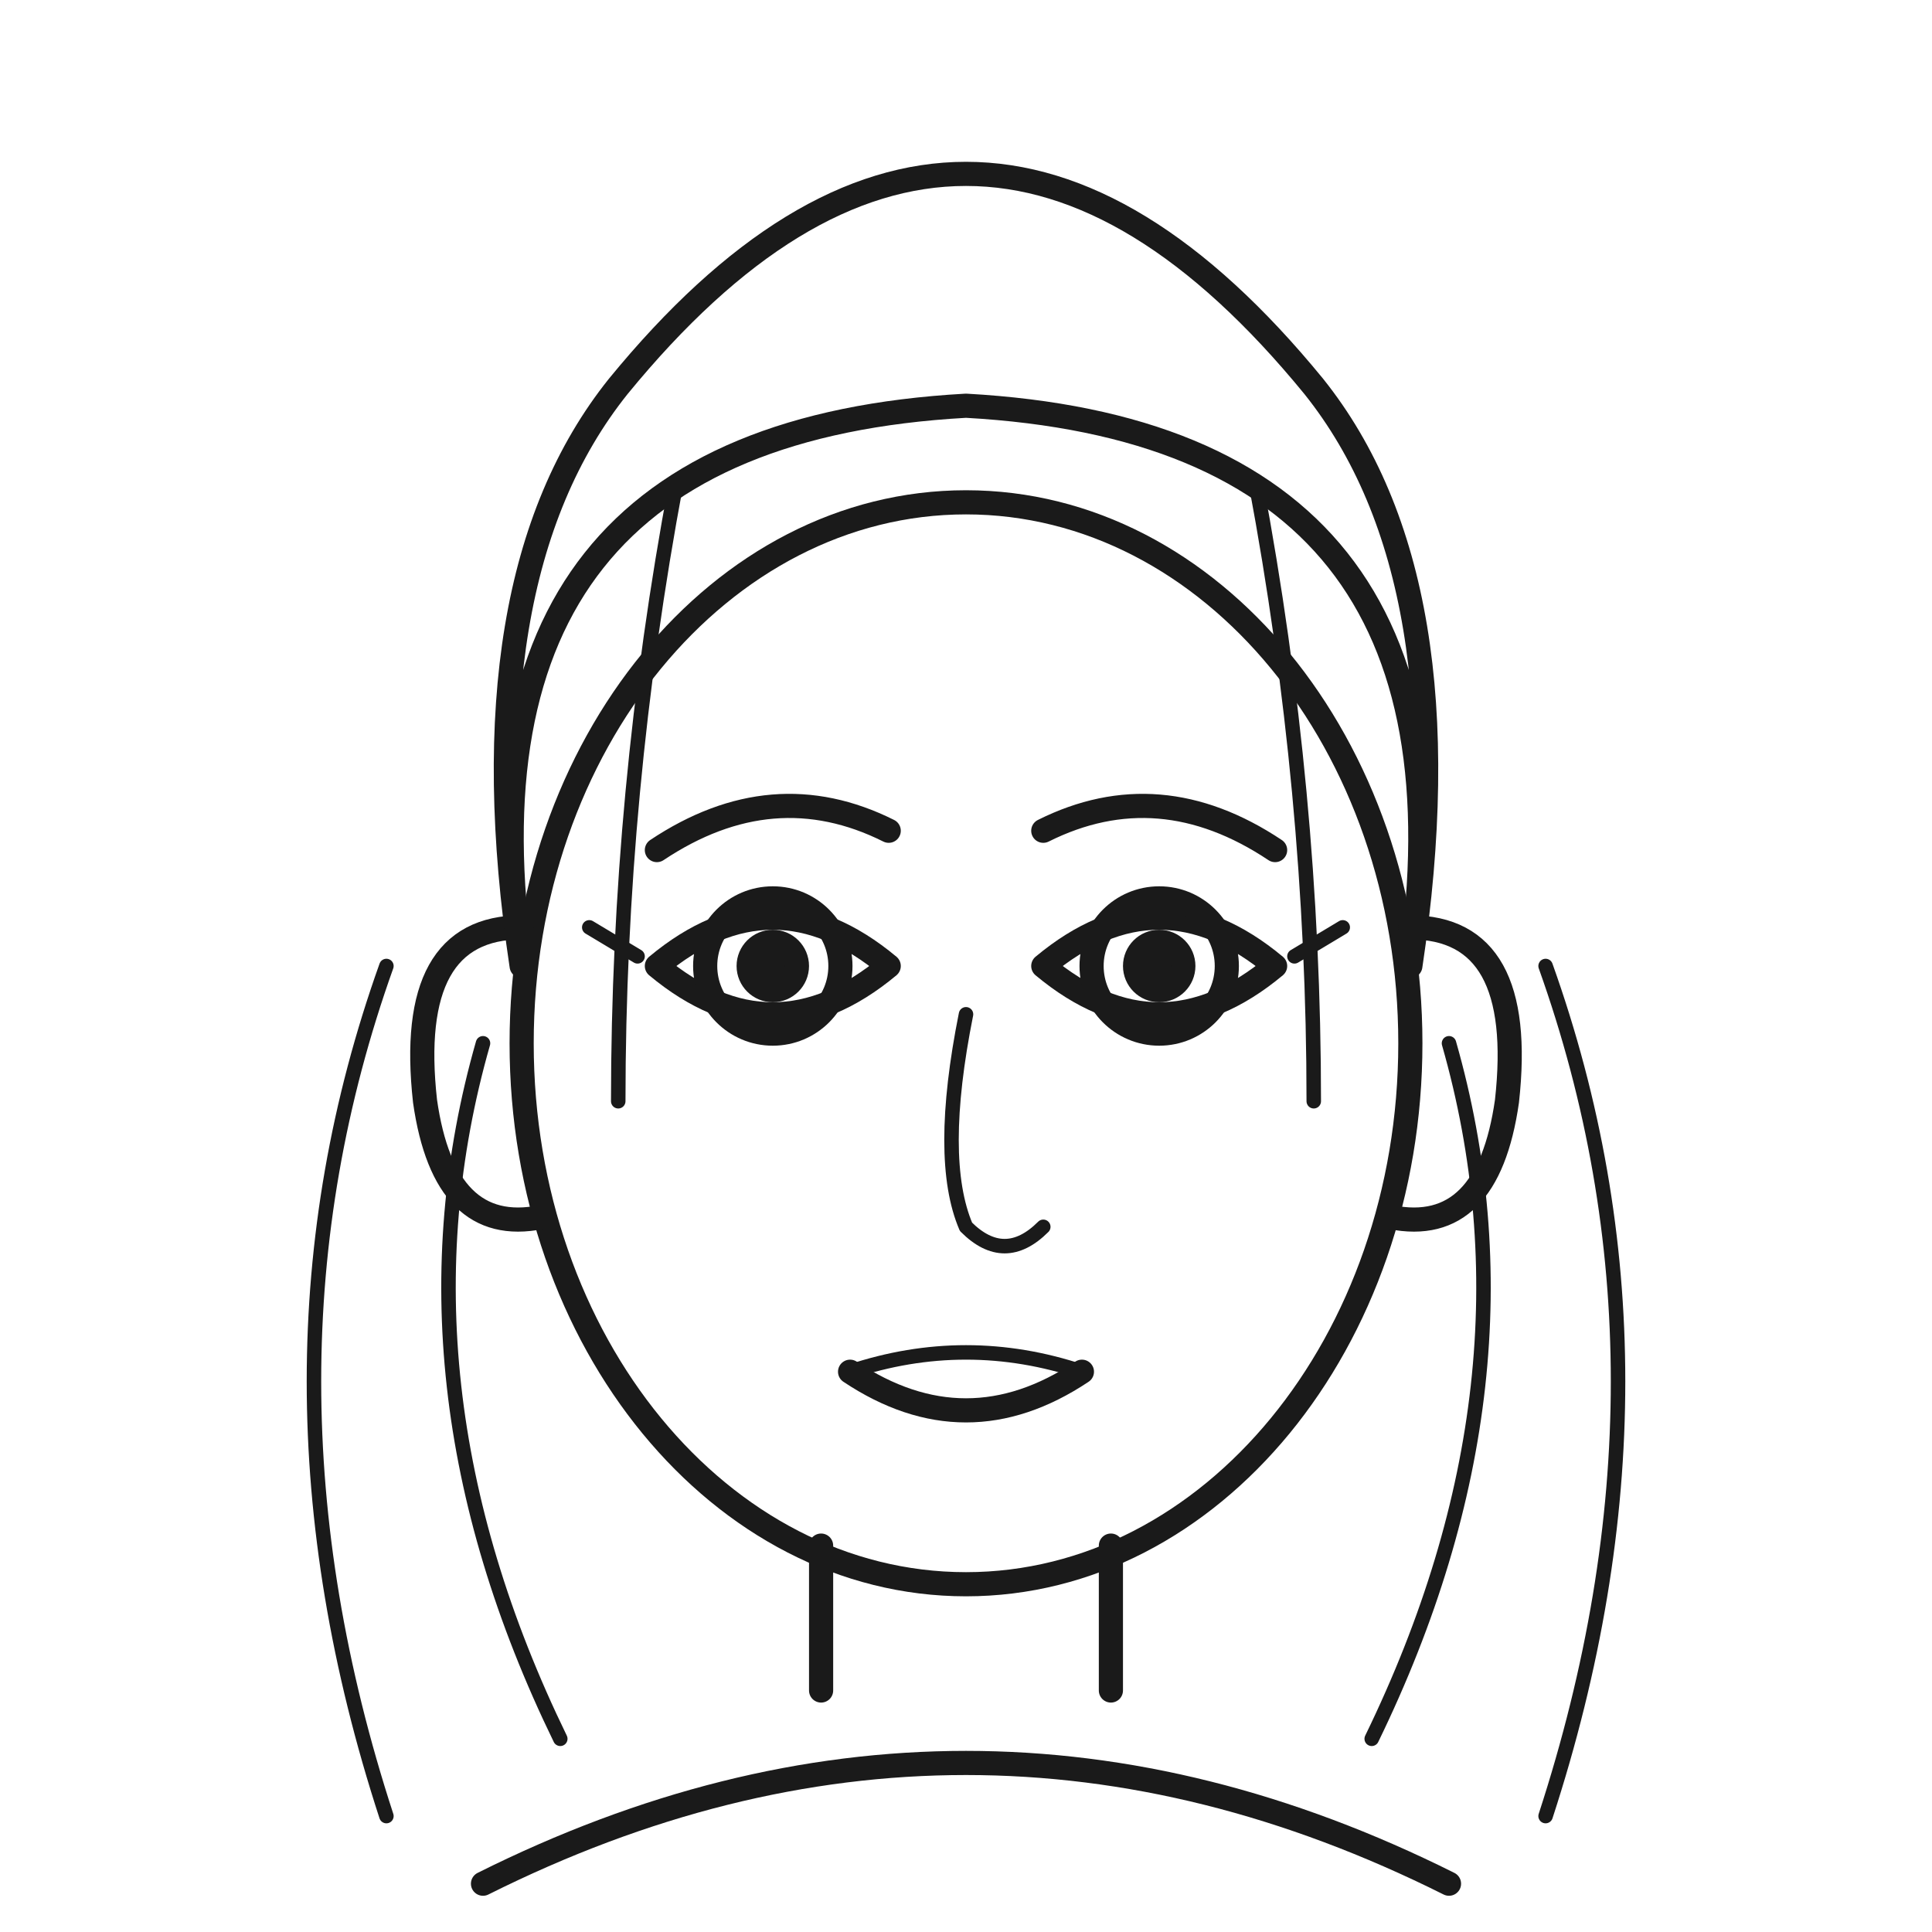
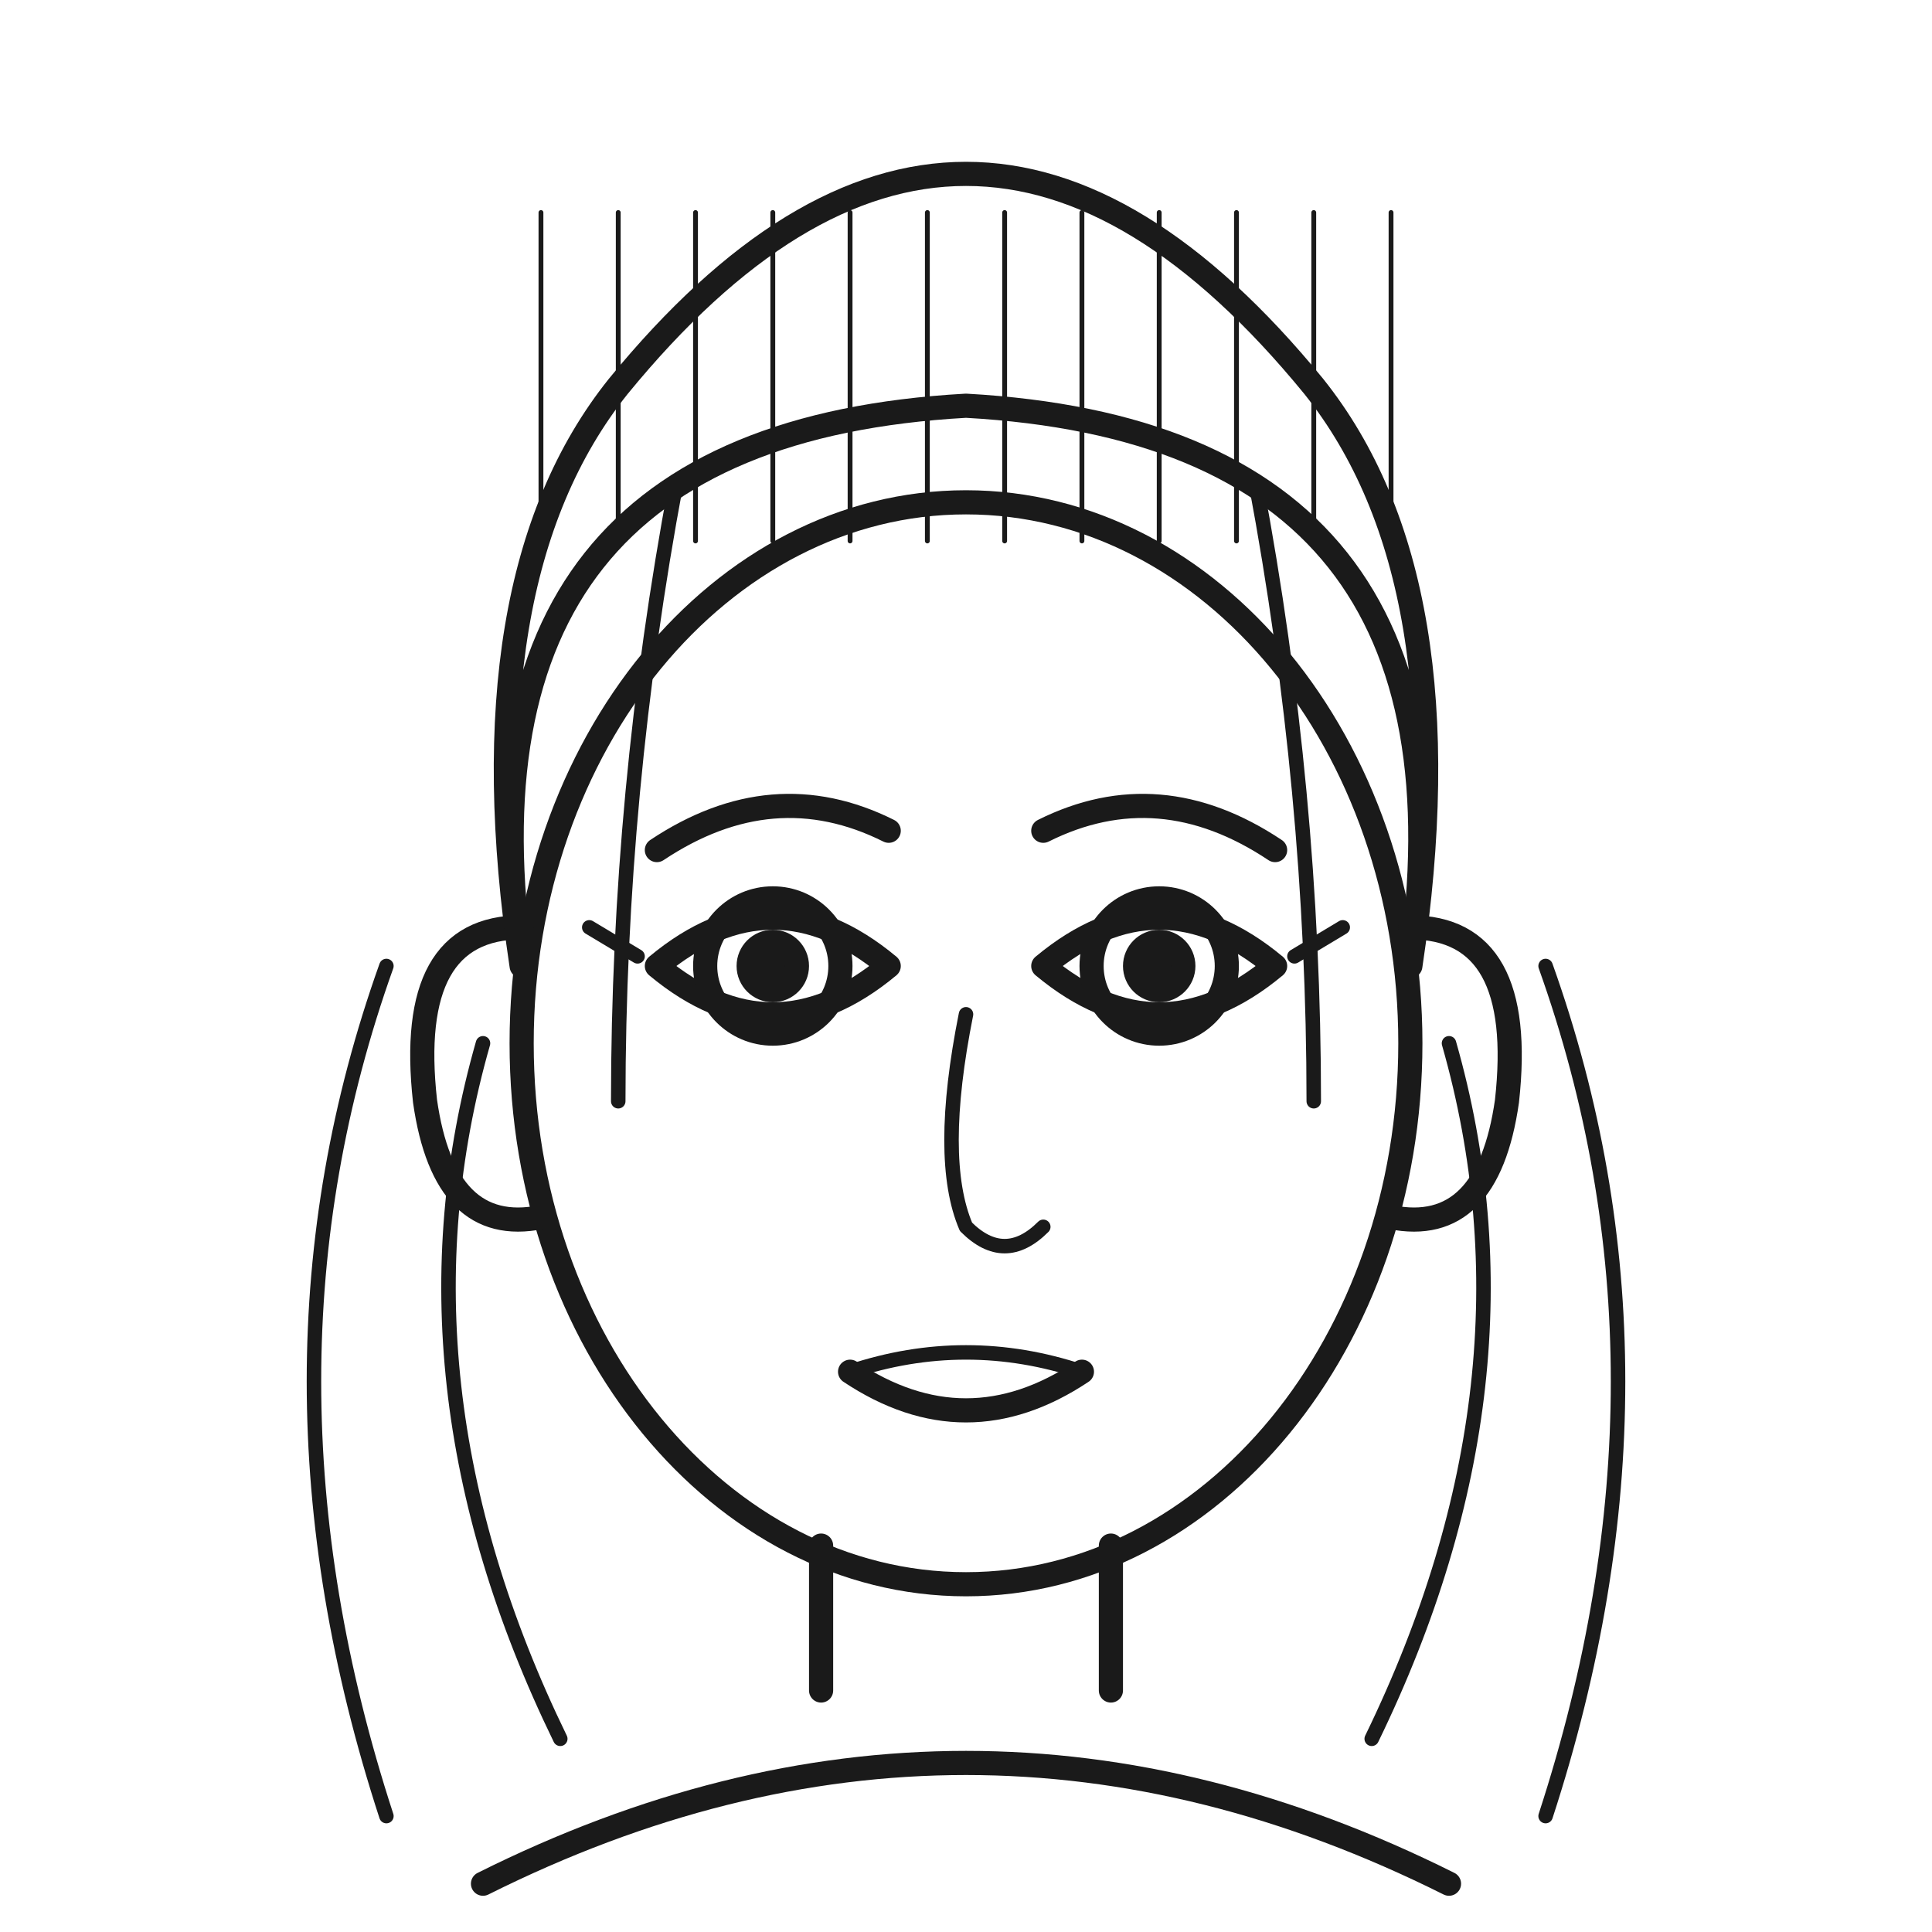
<svg xmlns="http://www.w3.org/2000/svg" viewBox="0 0 200 200" width="200" height="200">
  <rect width="200" height="200" fill="#ffffff" />
  <g fill="none" stroke="#1a1a1a" stroke-width="2.5" stroke-linecap="round" stroke-linejoin="round">
    <ellipse cx="100" cy="108" rx="46" ry="56" />
    <path d="M54 96 q-12 0 -10 18 q2 14 12 12" />
    <path d="M146 96 q12 0 10 18 q-2 14 -12 12" />
    <path d="M54 100 q-8 -55 46 -58 q54 3 46 58 q6 -40 -10 -60 q-18 -22 -36 -22 q-18 0 -36 22 q-16 20 -10 60Z" />
+     <line x1="56" y1="22" x2="56" y2="56" stroke-width="0.5" />
+     <line x1="64" y1="22" x2="64" y2="56" stroke-width="0.5" />
+     <line x1="72" y1="22" x2="72" y2="56" stroke-width="0.5" />
+     <line x1="80" y1="22" x2="80" y2="56" stroke-width="0.5" />
+     <line x1="88" y1="22" x2="88" y2="56" stroke-width="0.5" />
+     <line x1="96" y1="22" x2="96" y2="56" stroke-width="0.5" />
+     <line x1="104" y1="22" x2="104" y2="56" stroke-width="0.5" />
+     <line x1="112" y1="22" x2="112" y2="56" stroke-width="0.5" />
+     <line x1="120" y1="22" x2="120" y2="56" stroke-width="0.5" />
+     <line x1="128" y1="22" x2="128" y2="56" stroke-width="0.5" />
+     <line x1="136" y1="22" x2="136" y2="56" stroke-width="0.5" />
+     <line x1="144" y1="22" x2="144" y2="56" stroke-width="0.5" />
    <path d="M40 100 q-15 42 0 88" stroke-width="1.5" />
    <path d="M160 100 q15 42 0 88" stroke-width="1.5" />
    <path d="M50 108 q-10 35 8 72" stroke-width="1.5" />
    <path d="M150 108 q10 35 -8 72" stroke-width="1.5" />
    <path d="M70 50 q-6 32 -6 64" stroke-width="1.5" />
    <path d="M130 50 q6 32 6 64" stroke-width="1.5" />
    <path d="M68 88 q12 -8 24 -2" />
    <path d="M108 86 q12 -6 24 2" />
    <path d="M68 100 q12 -10 24 0 q-12 10 -24 0Z" />
    <circle cx="80" cy="100" r="7" />
    <circle cx="80" cy="100" r="2.5" fill="#1a1a1a" />
    <path d="M108 100 q12 -10 24 0 q-12 10 -24 0Z" />
    <circle cx="120" cy="100" r="7" />
    <circle cx="120" cy="100" r="2.5" fill="#1a1a1a" />
    <path d="M66 99 l-5 -3" stroke-width="1.5" />
    <path d="M134 99 l5 -3" stroke-width="1.5" />
    <path d="M100 105 q-3 15 0 22 q4 4 8 0" stroke-width="1.5" />
    <path d="M88 142 q12 8 24 0" />
    <path d="M88 142 q12 -4 24 0" stroke-width="1.5" />
    <path d="M85 160 v15" />
    <path d="M115 160 v15" />
    <path d="M50 195 q50 -25 100 0" />
  </g>
</svg>
